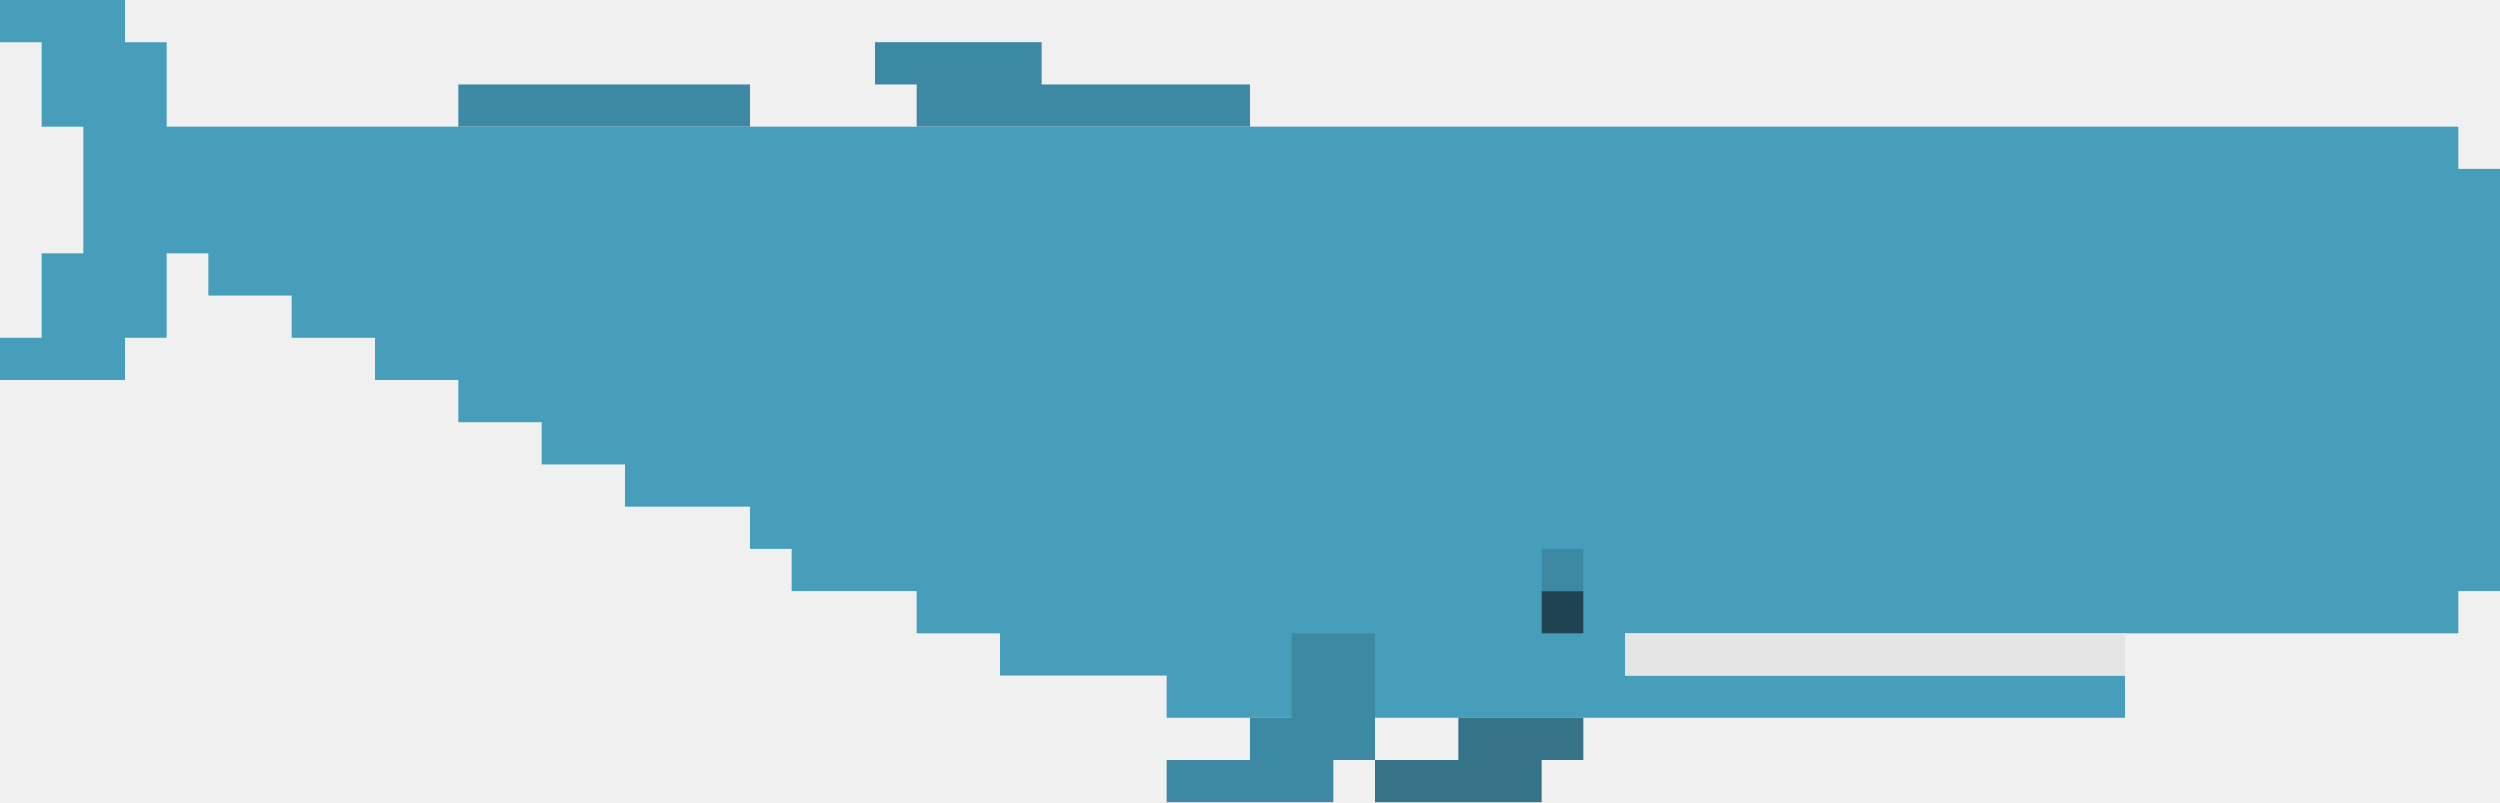
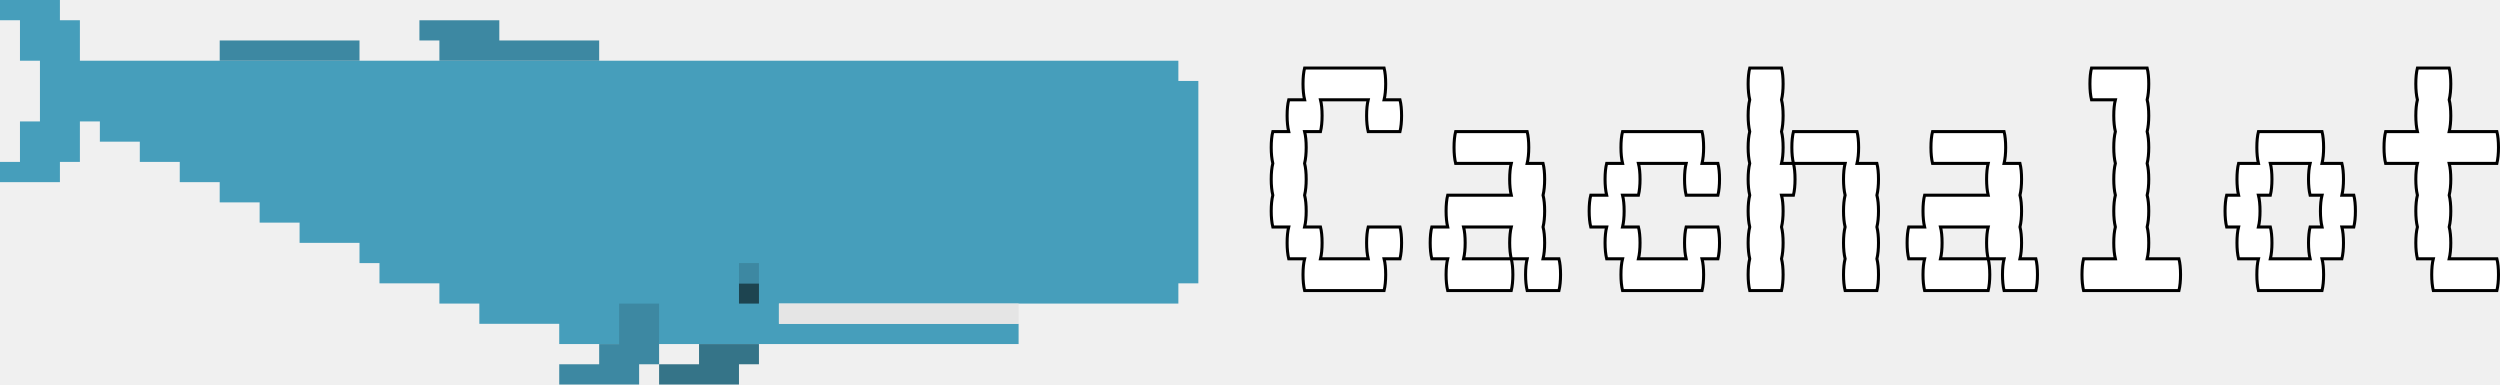
- <svg xmlns="http://www.w3.org/2000/svg" version="1.1" id="svg2" xml:space="preserve" width="2770.085" height="888.867" viewBox="0 0 2770.085 888.867">
+ <svg xmlns="http://www.w3.org/2000/svg" version="1.1" id="svg2" xml:space="preserve" width="4939.811" height="759.795" viewBox="0 0 4939.811 759.795">
  <defs id="defs6" />
-   <g id="g8" transform="matrix(1.333333,0,0,-1.333333,218.5626,1821.637)">
-     <g id="g10" transform="matrix(0.1,0,0,0.1,-571.7979,-14.72211)">
-       <path d="m 21738,7844.7 v 350.9 h -4155.1 v 350.8 h 6925.2 v 350.9 h 346.3 V 12406 h -346.3 v 350.8 H 5463.79 v 701.8 h -346.25 v 350.9 H 4078.76 v -350.9 h 346.25 v -701.8 h 346.26 v -1052.6 h -346.26 v -701.7 h -346.25 v -350.9 h 1038.78 v 350.9 h 346.25 v 701.7 h 346.26 v -350.8 h 692.53 v -350.9 h 692.52 v -350.9 h 692.51 v -350.8 h 692.53 v -350.9 h 692.52 V 9599 h 1038.74 v -350.8 h 346.3 v -350.9 h 1038.8 v -350.9 h 692.5 v -350.8 h 1385 v -350.9 h 7964" style="fill:#469ebb;fill-opacity:1;fill-rule:evenodd;stroke:none" id="path14" />
-       <path d="m 16544.1,7143 h 346.3 v 350.8 h 346.2 v 350.9 c -346.2,0 -692.5,0 -1038.8,0 v -350.9 h -692.5 V 7143 h 1038.8" style="fill:#357488;fill-opacity:1;fill-rule:evenodd;stroke:none" id="path16" />
-       <path d="m 21391.7,8195.6 h 346.3 v 350.8 h -4155.1 v -350.8 h 3808.8" style="fill:#e5e5e5;fill-opacity:1;fill-rule:evenodd;stroke:none" id="path18" />
-       <path d="m 16890.4,8546.4 h 346.2 v 350.9 h -346.2 v -350.9" style="fill:#1d4450;fill-opacity:1;fill-rule:evenodd;stroke:none" id="path20" />
-       <path d="m 7887.61,12756.8 h 2423.79 v 350.9 H 7887.61 Z M 16890.4,8897.3 h 346.2 v 350.9 h -346.2 z M 14812.8,7844.7 h -346.3 v -350.9 c -230.8,0 -461.6,0 -692.5,0 V 7143 c 461.7,0 923.4,0 1385.1,0 v 350.8 h 346.2 v 1052.6 h -692.5 z m -692.5,4912.1 h 346.2 v 350.9 h -1731.2 v 350.9 h -1385.1 v -350.9 h 346.3 v -350.9 h 2423.8 v 0" style="fill:#3d88a2;fill-opacity:1;fill-rule:evenodd;stroke:none" id="path22" />
+   <g id="g8" transform="matrix(1.333333,0,0,-1.333333,139.2987,1757.427)">
+     <g id="g2365">
+       <g id="g2383" transform="matrix(0.8547908,0,0,0.8547908,35.64496,150.2313)">
+         <g id="g10" transform="matrix(0.1,0,0,0.1,-571.7979,-14.72211)">
+           <path d="m 21738,7844.7 v 350.9 h -4155.1 v 350.8 h 6925.2 v 350.9 h 346.3 V 12406 h -346.3 v 350.8 H 5463.79 v 701.8 h -346.25 v 350.9 H 4078.76 v -350.9 h 346.25 v -701.8 h 346.26 v -1052.6 h -346.26 v -701.7 h -346.25 v -350.9 h 1038.78 v 350.9 h 346.25 v 701.7 h 346.26 v -350.8 h 692.53 v -350.9 h 692.52 v -350.9 h 692.51 v -350.8 h 692.53 v -350.9 h 692.52 V 9599 h 1038.74 v -350.8 h 346.3 v -350.9 h 1038.8 v -350.9 h 692.5 v -350.8 h 1385 v -350.9 h 7964" style="fill:#469ebb;fill-opacity:1;fill-rule:evenodd;stroke:none" id="path14" />
+           <path d="m 16544.1,7143 h 346.3 v 350.8 h 346.2 v 350.9 c -346.2,0 -692.5,0 -1038.8,0 v -350.9 h -692.5 V 7143 h 1038.8" style="fill:#357488;fill-opacity:1;fill-rule:evenodd;stroke:none" id="path16" />
+           <path d="m 21391.7,8195.6 h 346.3 v 350.8 h -4155.1 v -350.8 h 3808.8" style="fill:#e5e5e5;fill-opacity:1;fill-rule:evenodd;stroke:none" id="path18" />
+           <path d="m 16890.4,8546.4 h 346.2 v 350.9 h -346.2 v -350.9" style="fill:#1d4450;fill-opacity:1;fill-rule:evenodd;stroke:none" id="path20" />
+           <path d="m 7887.61,12756.8 h 2423.79 v 350.9 H 7887.61 Z M 16890.4,8897.3 h 346.2 v 350.9 h -346.2 z M 14812.8,7844.7 h -346.3 v -350.9 c -230.8,0 -461.6,0 -692.5,0 V 7143 c 461.7,0 923.4,0 1385.1,0 v 350.8 h 346.2 v 1052.6 h -692.5 z m -692.5,4912.1 h 346.2 v 350.9 h -1731.2 v 350.9 h -1385.1 v -350.9 h 346.3 v -350.9 h 2423.8 v 0" style="fill:#3d88a2;fill-opacity:1;fill-rule:evenodd;stroke:none" id="path22" />
+         </g>
+         <g aria-label="Cachalot" transform="matrix(1,0,0,-1,-95.68704,18.21613)" id="text872" style="font-size:300px;line-height:1.25;font-family:VT323;-inkscape-font-specification:VT323;fill:#ffffff;stroke:#000000;stroke-width:5.264;stroke-miterlimit:4;stroke-dasharray:none;stroke-opacity:1">
+           <g id="g2311" transform="matrix(2.296728,0,0,2.296728,-2845.637,1470.381)" style="fill:#ffffff;stroke:#000000;stroke-width:2.292;stroke-miterlimit:4;stroke-dasharray:none;stroke-opacity:1">
+             <path d="m 2266.073,-1055.79 q 1.2,4.8 1.2,12 0,6.9 -1.2,12 h -12 q 1.2,4.8 1.2,12 0,6.9 -1.2,12 h -60 q -1.2,-5.1 -1.2,-12 0,-7.2 1.2,-12 h -12 q -1.2,-5.1 -1.2,-12 0,-7.2 1.2,-12 h -12 q -1.2,-5.1 -1.2,-12 0,-7.2 1.2,-12 -1.2,-5.1 -1.2,-12 0,-7.2 1.2,-12 -1.2,-5.1 -1.2,-12 0,-7.2 1.2,-12 h 12 q -1.2,-5.1 -1.2,-12 0,-7.2 1.2,-12 h 12 q -1.2,-5.1 -1.2,-12 0,-7.2 1.2,-12 h 60 q 1.2,4.8 1.2,12 0,6.9 -1.2,12 h 12 q 1.2,4.8 1.2,12 0,6.9 -1.2,12 h -24 q -1.2,-5.1 -1.2,-12 0,-7.2 1.2,-12 h -36 q 1.2,4.8 1.2,12 0,6.9 -1.2,12 h -12 q 1.2,4.8 1.2,12 0,6.9 -1.2,12 1.2,4.8 1.2,12 0,6.9 -1.2,12 1.2,4.8 1.2,12 0,6.9 -1.2,12 h 12 q 1.2,4.8 1.2,12 0,6.9 -1.2,12 h 36 q -1.2,-5.1 -1.2,-12 0,-7.2 1.2,-12 z" id="path2188" style="fill:#ffffff;stroke:#000000;stroke-width:2.292;stroke-miterlimit:4;stroke-dasharray:none;stroke-opacity:1" />
+             <path d="m 2386.073,-1031.79 q 1.2,4.8 1.2,12 0,6.9 -1.2,12 h -24 q -1.2,-5.1 -1.2,-12 0,-7.2 1.2,-12 h -12 q -1.2,-5.1 -1.2,-12 0,-7.2 1.2,-12 h -36 q 1.2,4.8 1.2,12 0,6.9 -1.2,12 h 36 q 1.2,4.8 1.2,12 0,6.9 -1.2,12 h -48 q -1.2,-5.1 -1.2,-12 0,-7.2 1.2,-12 h -12 q -1.2,-5.1 -1.2,-12 0,-7.2 1.2,-12 h 12 q -1.2,-5.1 -1.2,-12 0,-7.2 1.2,-12 h 48 q -1.2,-5.1 -1.2,-12 0,-7.2 1.2,-12 h -42 q -1.2,-5.1 -1.2,-12 0,-7.2 1.2,-12 h 54 q 1.2,4.8 1.2,12 0,6.9 -1.2,12 h 12 q 1.2,4.8 1.2,12 0,6.9 -1.2,12 1.2,4.8 1.2,12 0,6.9 -1.2,12 1.2,4.8 1.2,12 0,6.9 -1.2,12 z" id="path2190" style="fill:#ffffff;stroke:#000000;stroke-width:2.292;stroke-miterlimit:4;stroke-dasharray:none;stroke-opacity:1" />
+             <path d="m 2506.073,-1055.79 q 1.2,4.8 1.2,12 0,6.9 -1.2,12 h -12 q 1.2,4.8 1.2,12 0,6.9 -1.2,12 h -60 q -1.2,-5.1 -1.2,-12 0,-7.2 1.2,-12 h -12 q -1.2,-5.1 -1.2,-12 0,-7.2 1.2,-12 h -12 q -1.2,-5.1 -1.2,-12 0,-7.2 1.2,-12 h 12 q -1.2,-5.1 -1.2,-12 0,-7.2 1.2,-12 h 12 q -1.2,-5.1 -1.2,-12 0,-7.2 1.2,-12 h 60 q 1.2,4.8 1.2,12 0,6.9 -1.2,12 h 12 q 1.2,4.8 1.2,12 0,6.9 -1.2,12 h -24 q -1.2,-5.1 -1.2,-12 0,-7.2 1.2,-12 h -36 q 1.2,4.8 1.2,12 0,6.9 -1.2,12 h -12 q 1.2,4.8 1.2,12 0,6.9 -1.2,12 h 12 q 1.2,4.8 1.2,12 0,6.9 -1.2,12 h 36 q -1.2,-5.1 -1.2,-12 0,-7.2 1.2,-12 z" id="path2192" style="fill:#ffffff;stroke:#000000;stroke-width:2.292;stroke-miterlimit:4;stroke-dasharray:none;stroke-opacity:1" />
+             <path d="m 2555.273,-1115.79 q 0,6.9 -1.2,12 h 9 q 1.2,4.8 1.2,12 0,6.9 -1.2,12 h -9 q 1.2,4.8 1.2,12 0,6.9 -1.2,12 1.2,4.8 1.2,12 0,6.9 -1.2,12 1.2,4.8 1.2,12 0,6.9 -1.2,12 h -24 q -1.2,-5.1 -1.2,-12 0,-7.2 1.2,-12 -1.2,-5.1 -1.2,-12 0,-7.2 1.2,-12 -1.2,-5.1 -1.2,-12 0,-7.2 1.2,-12 -1.2,-5.1 -1.2,-12 0,-7.2 1.2,-12 -1.2,-5.1 -1.2,-12 0,-7.2 1.2,-12 -1.2,-5.1 -1.2,-12 0,-7.2 1.2,-12 -1.2,-5.1 -1.2,-12 0,-7.2 1.2,-12 h 24 q 1.2,4.8 1.2,12 0,6.9 -1.2,12 1.2,4.8 1.2,12 0,6.9 -1.2,12 1.2,4.8 1.2,12 z m 70.8,36 q 1.2,4.8 1.2,12 0,6.9 -1.2,12 1.2,4.8 1.2,12 0,6.9 -1.2,12 1.2,4.8 1.2,12 0,6.9 -1.2,12 h -24 q -1.2,-5.1 -1.2,-12 0,-7.2 1.2,-12 -1.2,-5.1 -1.2,-12 0,-7.2 1.2,-12 -1.2,-5.1 -1.2,-12 0,-7.2 1.2,-12 -1.2,-5.1 -1.2,-12 0,-7.2 1.2,-12 h -39 q -1.2,-5.1 -1.2,-12 0,-7.2 1.2,-12 h 48 q 1.2,4.8 1.2,12 0,6.9 -1.2,12 h 15 q 1.2,4.8 1.2,12 0,6.9 -1.2,12 z" id="path2194" style="fill:#ffffff;stroke:#000000;stroke-width:2.292;stroke-miterlimit:4;stroke-dasharray:none;stroke-opacity:1" />
+             <path d="m 2746.073,-1031.79 q 1.2,4.8 1.2,12 0,6.9 -1.2,12 h -24 q -1.2,-5.1 -1.2,-12 0,-7.2 1.2,-12 h -12 q -1.2,-5.1 -1.2,-12 0,-7.2 1.2,-12 h -36 q 1.2,4.8 1.2,12 0,6.9 -1.2,12 h 36 q 1.2,4.8 1.2,12 0,6.9 -1.2,12 h -48 q -1.2,-5.1 -1.2,-12 0,-7.2 1.2,-12 h -12 q -1.2,-5.1 -1.2,-12 0,-7.2 1.2,-12 h 12 q -1.2,-5.1 -1.2,-12 0,-7.2 1.2,-12 h 48 q -1.2,-5.1 -1.2,-12 0,-7.2 1.2,-12 h -42 q -1.2,-5.1 -1.2,-12 0,-7.2 1.2,-12 h 54 q 1.2,4.8 1.2,12 0,6.9 -1.2,12 h 12 q 1.2,4.8 1.2,12 0,6.9 -1.2,12 1.2,4.8 1.2,12 0,6.9 -1.2,12 1.2,4.8 1.2,12 0,6.9 -1.2,12 z" id="path2196" style="fill:#ffffff;stroke:#000000;stroke-width:2.292;stroke-miterlimit:4;stroke-dasharray:none;stroke-opacity:1" />
+             <path d="m 2854.073,-1031.79 q 1.2,4.8 1.2,12 0,6.9 -1.2,12 h -72 q -1.2,-5.1 -1.2,-12 0,-7.2 1.2,-12 h 24 q -1.2,-5.1 -1.2,-12 0,-7.2 1.2,-12 -1.2,-5.1 -1.2,-12 0,-7.2 1.2,-12 -1.2,-5.1 -1.2,-12 0,-7.2 1.2,-12 -1.2,-5.1 -1.2,-12 0,-7.2 1.2,-12 -1.2,-5.1 -1.2,-12 0,-7.2 1.2,-12 h -18 q -1.2,-5.1 -1.2,-12 0,-7.2 1.2,-12 h 42 q 1.2,4.8 1.2,12 0,6.9 -1.2,12 1.2,4.8 1.2,12 0,6.9 -1.2,12 1.2,4.8 1.2,12 0,6.9 -1.2,12 1.2,4.8 1.2,12 0,6.9 -1.2,12 1.2,4.8 1.2,12 0,6.9 -1.2,12 1.2,4.8 1.2,12 0,6.9 -1.2,12 z" id="path2198" style="fill:#ffffff;stroke:#000000;stroke-width:2.292;stroke-miterlimit:4;stroke-dasharray:none;stroke-opacity:1" />
+             <path d="m 2987.273,-1067.79 q 0,6.9 -1.2,12 h -9 q 1.2,4.8 1.2,12 0,6.9 -1.2,12 h -15 q 1.2,4.8 1.2,12 0,6.9 -1.2,12 h -48 q -1.2,-5.1 -1.2,-12 0,-7.2 1.2,-12 h -15 q -1.2,-5.1 -1.2,-12 0,-7.2 1.2,-12 h -9 q -1.2,-5.1 -1.2,-12 0,-7.2 1.2,-12 h 9 q -1.2,-5.1 -1.2,-12 0,-7.2 1.2,-12 h 15 q -1.2,-5.1 -1.2,-12 0,-7.2 1.2,-12 h 48 q 1.2,4.8 1.2,12 0,6.9 -1.2,12 h 15 q 1.2,4.8 1.2,12 0,6.9 -1.2,12 h 9 q 1.2,4.8 1.2,12 z m -25.2,12 q -1.2,-5.1 -1.2,-12 0,-7.2 1.2,-12 h -9 q -1.2,-5.1 -1.2,-12 0,-7.2 1.2,-12 h -30 q 1.2,4.8 1.2,12 0,6.9 -1.2,12 h -9 q 1.2,4.8 1.2,12 0,6.9 -1.2,12 h 9 q 1.2,4.8 1.2,12 0,6.9 -1.2,12 h 30 q -1.2,-5.1 -1.2,-12 0,-7.2 1.2,-12 z" id="path2200" style="fill:#ffffff;stroke:#000000;stroke-width:2.292;stroke-miterlimit:4;stroke-dasharray:none;stroke-opacity:1" />
+             <path d="m 3094.072,-1031.79 q 1.2,4.8 1.2,12 0,6.9 -1.2,12 h -48 q -1.2,-5.1 -1.2,-12 0,-7.2 1.2,-12 h -12 q -1.2,-5.1 -1.2,-12 0,-7.2 1.2,-12 -1.2,-5.1 -1.2,-12 0,-7.2 1.2,-12 -1.2,-5.1 -1.2,-12 0,-7.2 1.2,-12 h -24 q -1.2,-5.1 -1.2,-12 0,-7.2 1.2,-12 h 24 q -1.2,-5.1 -1.2,-12 0,-7.2 1.2,-12 -1.2,-5.1 -1.2,-12 0,-7.2 1.2,-12 h 24 q 1.2,4.8 1.2,12 0,6.9 -1.2,12 1.2,4.8 1.2,12 0,6.9 -1.2,12 h 36 q 1.2,4.8 1.2,12 0,6.9 -1.2,12 h -36 q 1.2,4.8 1.2,12 0,6.9 -1.2,12 1.2,4.8 1.2,12 0,6.9 -1.2,12 1.2,4.8 1.2,12 0,6.9 -1.2,12 z" id="path2202" style="fill:#ffffff;stroke:#000000;stroke-width:2.292;stroke-miterlimit:4;stroke-dasharray:none;stroke-opacity:1" />
+           </g>
+         </g>
+       </g>
    </g>
  </g>
</svg>
